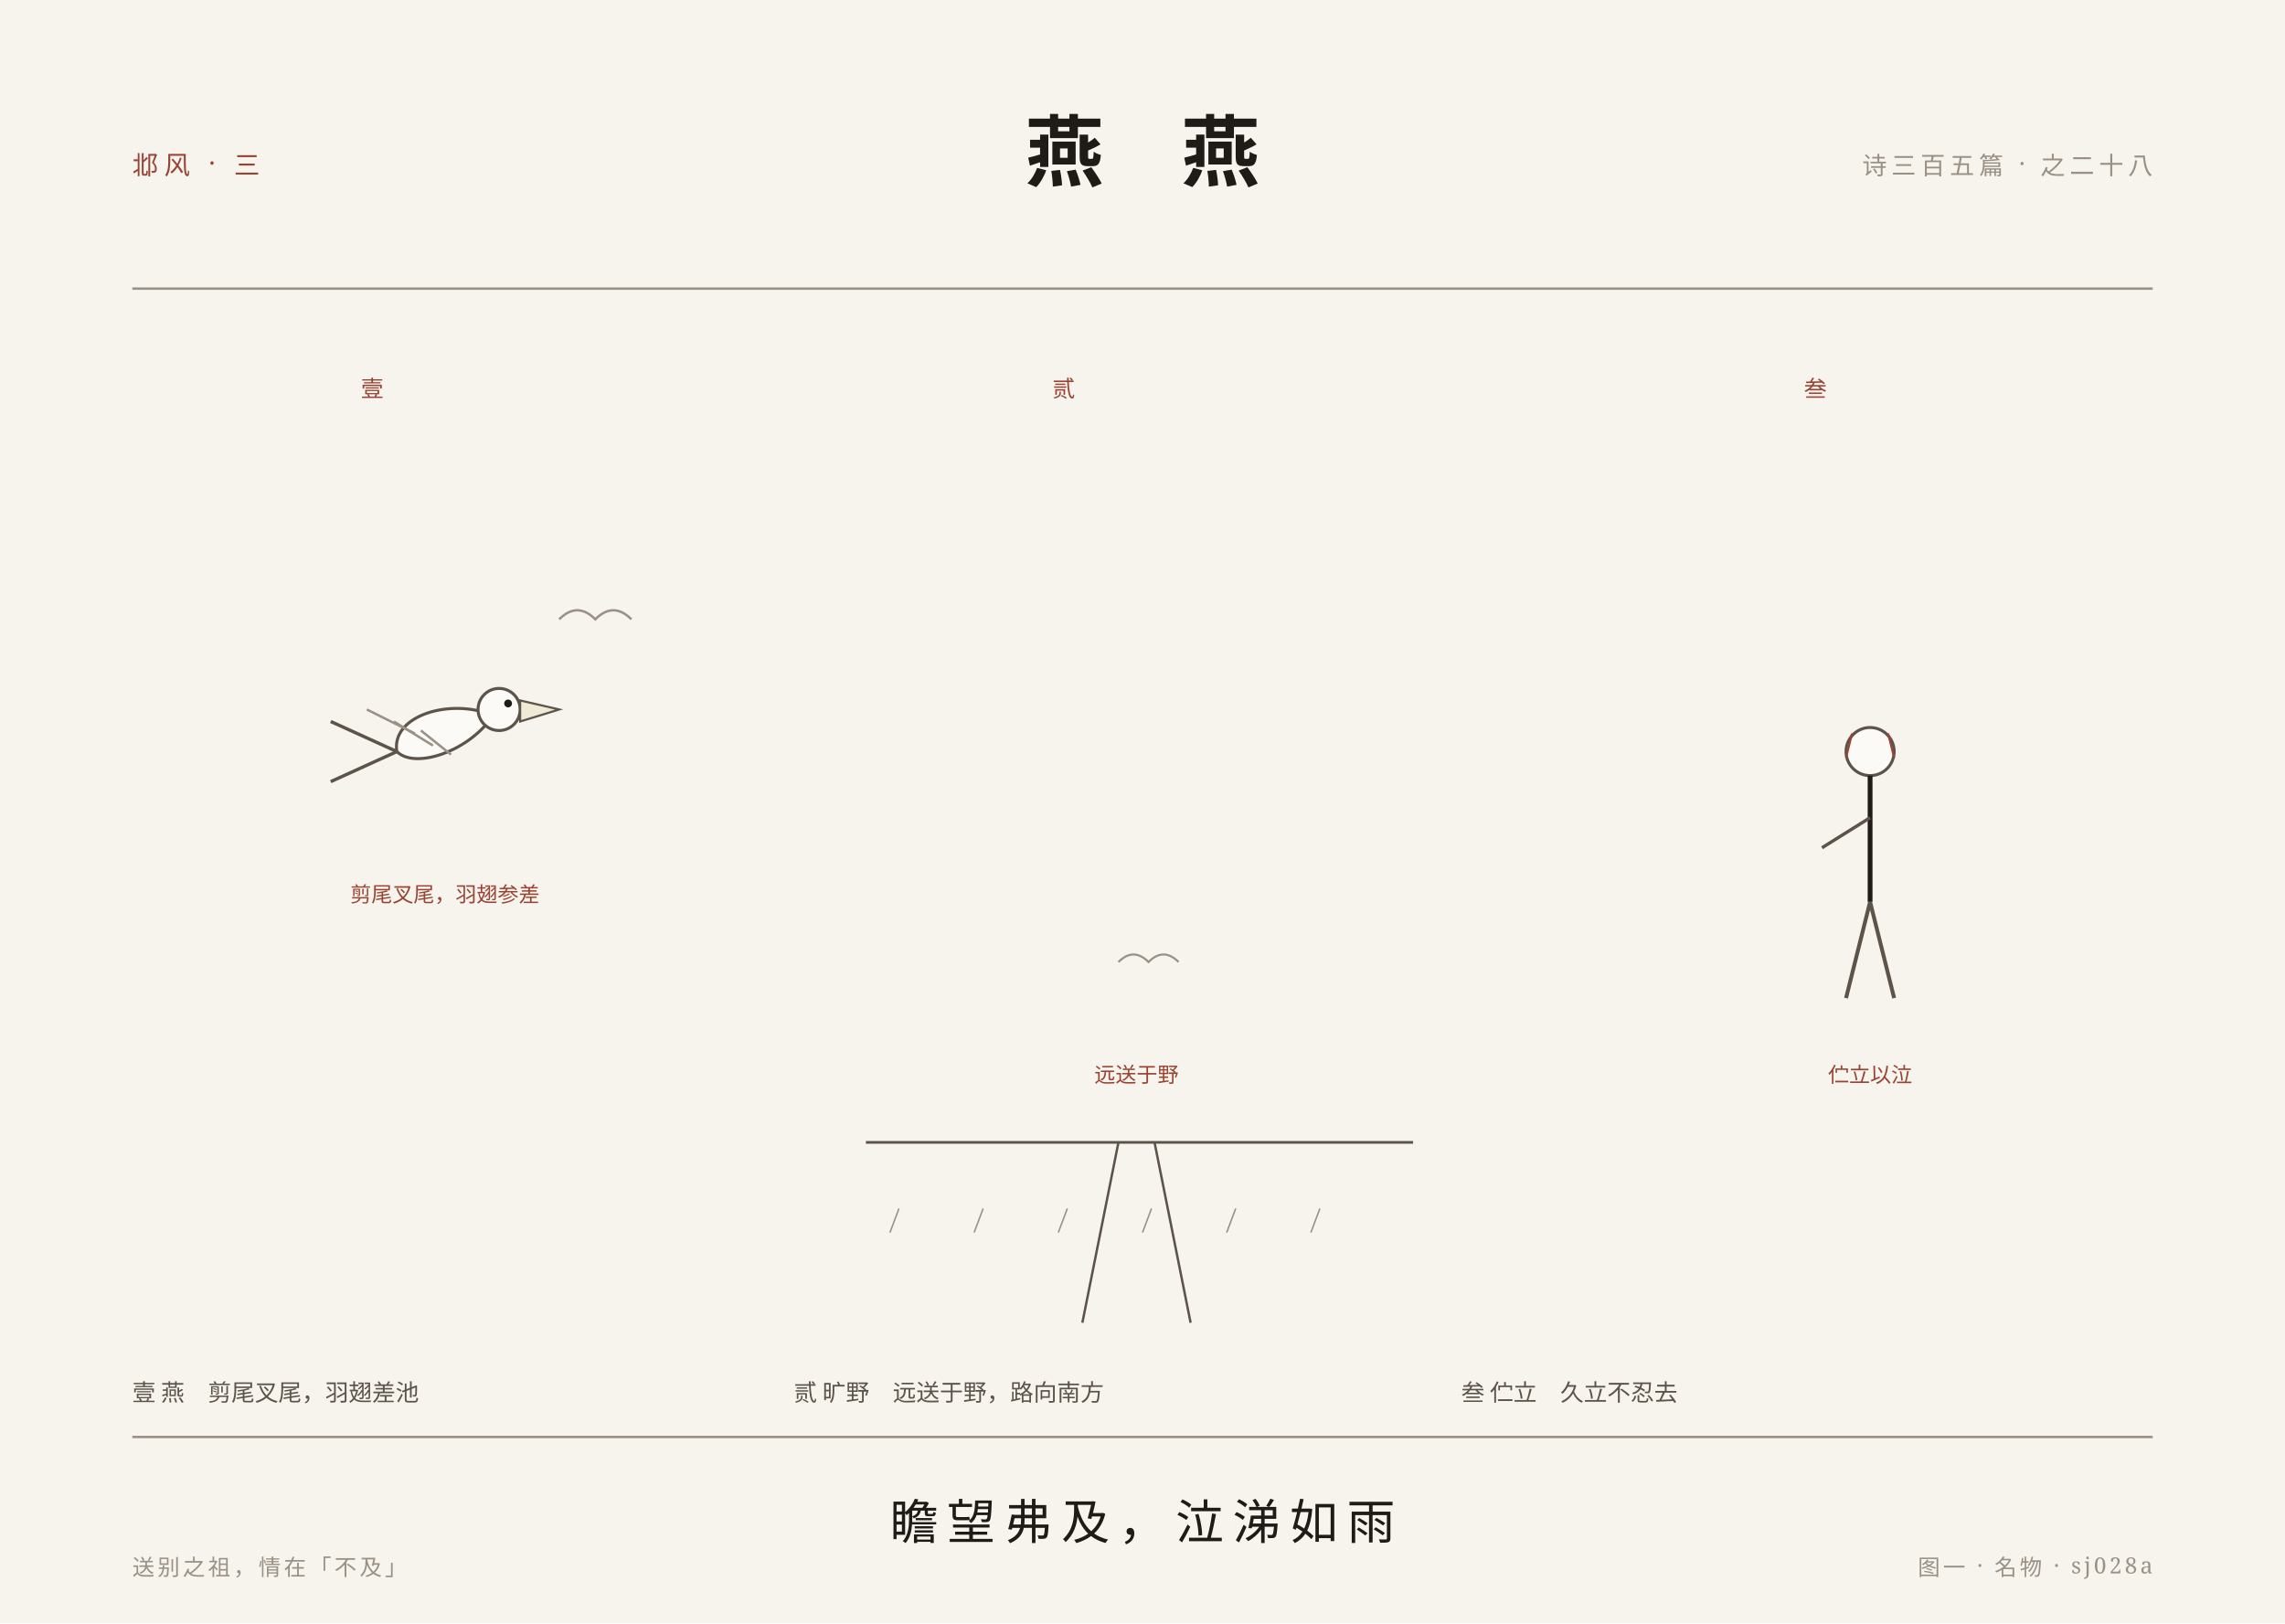
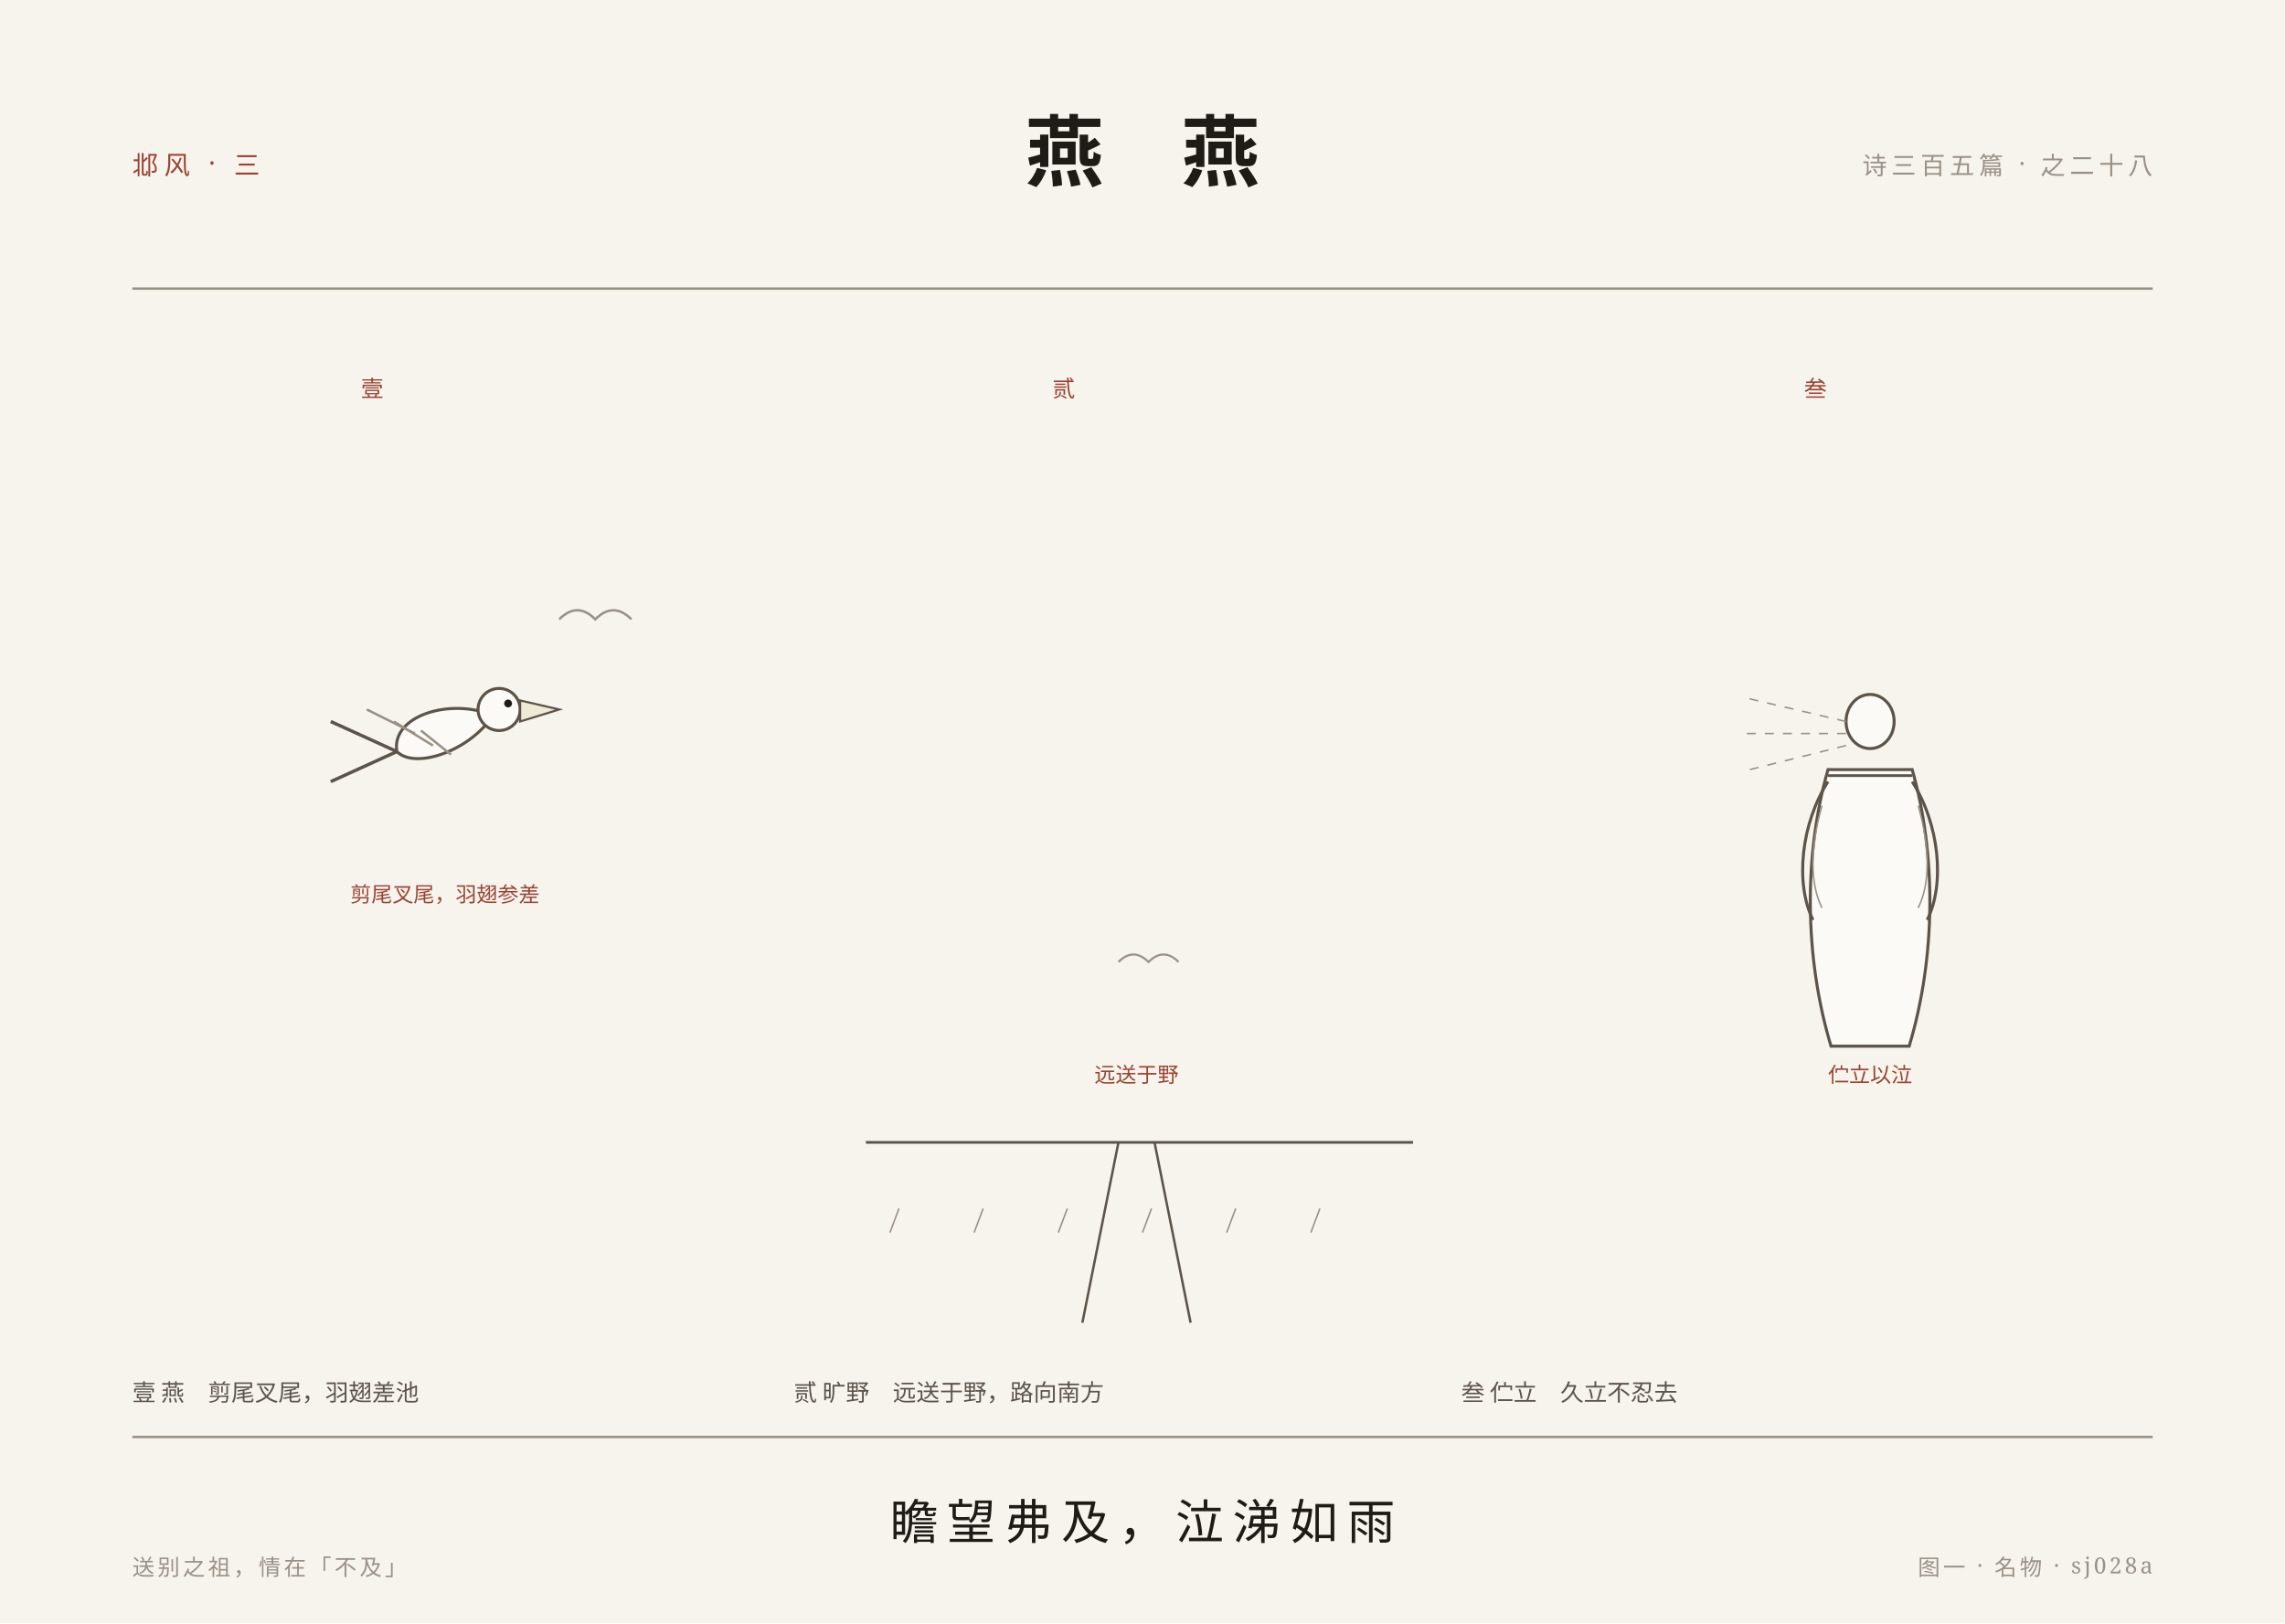
<svg xmlns="http://www.w3.org/2000/svg" viewBox="0 0 760 540" width="760" height="540" font-family="'Noto Serif SC','Songti SC',serif">
  <rect x="0" y="0" width="760" height="540" fill="#F7F4EE" />
  <text x="44" y="58" font-size="8.6" letter-spacing="2" fill="#994433">邶风 · 三</text>
  <text x="380" y="60" text-anchor="middle" font-size="26" letter-spacing="10" fill="#1F1B17" font-weight="700">燕 燕</text>
  <text x="716" y="58" text-anchor="end" font-size="8.2" letter-spacing="1.5" fill="#9A9186">诗三百五篇 · 之二十八</text>
  <line x1="44" y1="96" x2="716" y2="96" stroke="#9A9186" stroke-width="0.8" />
  <path d="M132,250 C130,238 150,232 164,238 C156,250 138,256 132,250 Z" fill="#FCFAF6" stroke="#5C544A" stroke-width="1.0" />
  <circle cx="166" cy="236" r="7" fill="#FCFAF6" stroke="#5C544A" stroke-width="1.0" />
  <path d="M173,233 L186,236 L173,240 Z" fill="#EFEAD6" stroke="#5C544A" stroke-width="0.7" />
  <circle cx="169" cy="234" r="1.3" fill="#1F1B17" />
  <line x1="132" y1="250" x2="110" y2="240" stroke="#5C544A" stroke-width="1.1" />
  <line x1="132" y1="250" x2="110" y2="260" stroke="#5C544A" stroke-width="1.1" />
  <line x1="138" y1="244" x2="122" y2="236" stroke="#9A9186" stroke-width="0.8" />
  <line x1="144" y1="248" x2="131" y2="240" stroke="#9A9186" stroke-width="0.8" />
  <line x1="150" y1="251" x2="140" y2="243" stroke="#9A9186" stroke-width="0.8" />
  <path d="M186,206 q6,-6 12,0 q6,-6 12,0" fill="none" stroke="#9A9186" stroke-width="0.8" />
  <text x="148" y="300" text-anchor="middle" font-size="7.0" fill="#994433">剪尾叉尾，羽翅参差</text>
  <line x1="288" y1="380" x2="470" y2="380" stroke="#5C544A" stroke-width="0.9" />
  <path d="M360,440 L372,380" fill="none" stroke="#5C544A" stroke-width="0.8" />
  <path d="M396,440 L384,380" fill="none" stroke="#5C544A" stroke-width="0.8" />
  <line x1="296" y1="410" x2="299" y2="402" stroke="#9A9186" stroke-width="0.5" />
  <line x1="324" y1="410" x2="327" y2="402" stroke="#9A9186" stroke-width="0.5" />
  <line x1="352" y1="410" x2="355" y2="402" stroke="#9A9186" stroke-width="0.5" />
  <line x1="380" y1="410" x2="383" y2="402" stroke="#9A9186" stroke-width="0.5" />
  <line x1="408" y1="410" x2="411" y2="402" stroke="#9A9186" stroke-width="0.5" />
  <line x1="436" y1="410" x2="439" y2="402" stroke="#9A9186" stroke-width="0.5" />
  <path d="M372,320 q5,-5 10,0 q5,-5 10,0" fill="none" stroke="#9A9186" stroke-width="0.7" />
  <text x="378" y="360" text-anchor="middle" font-size="7.0" fill="#994433">远送于野</text>
-   <circle cx="622" cy="250" r="8" fill="#FCFAF6" stroke="#5C544A" stroke-width="1.0" />
-   <line x1="622" y1="258" x2="622" y2="300" stroke="#1F1B17" stroke-width="1.6" />
-   <line x1="622" y1="300" x2="614" y2="332" stroke="#5C544A" stroke-width="1.3" />
-   <line x1="622" y1="300" x2="630" y2="332" stroke="#5C544A" stroke-width="1.3" />
-   <line x1="622" y1="272" x2="606" y2="282" stroke="#5C544A" stroke-width="1.1" />
-   <line x1="616" y1="244" x2="614" y2="252" stroke="#994433" stroke-width="0.7" />
-   <line x1="628" y1="244" x2="630" y2="252" stroke="#994433" stroke-width="0.7" />
+   <ellipse cx="622" cy="240" rx="8" ry="9" fill="#FCFAF6" stroke="#5C544A" stroke-width="1.0" />
+   <path d="M608,256 C600,284 600,318 609,348 L635,348 C644,318 644,284 636,256 Z" fill="#FCFAF6" stroke="#5C544A" stroke-width="1.0" />
+   <line x1="608" y1="258" x2="636" y2="258" stroke="#5C544A" stroke-width="0.9" />
+   <path d="M608,260 C599,274 597,294 603,306" fill="none" stroke="#5C544A" stroke-width="1.0" />
+   <path d="M636,260 C645,274 647,294 641,306" fill="none" stroke="#5C544A" stroke-width="1.0" />
+   <path d="M606,268 C602,282 602,294 606,302" fill="none" stroke="#9A9186" stroke-width="0.5" />
+   <path d="M638,268 C642,282 642,294 638,302" fill="none" stroke="#9A9186" stroke-width="0.5" />
+   <line x1="614" y1="240" x2="580" y2="232" stroke="#9A9186" stroke-width="0.5" stroke-dasharray="3 3" />
+   <line x1="614" y1="244" x2="578" y2="244" stroke="#9A9186" stroke-width="0.5" stroke-dasharray="3 3" />
+   <line x1="614" y1="248" x2="582" y2="256" stroke="#9A9186" stroke-width="0.5" stroke-dasharray="3 3" />
  <text x="622" y="360" text-anchor="middle" font-size="7.0" fill="#994433">伫立以泣</text>
  <text x="120" y="132" font-size="7.6" fill="#994433">壹</text>
  <text x="350" y="132" font-size="7.6" fill="#994433">贰</text>
  <text x="600" y="132" font-size="7.6" fill="#994433">叁</text>
  <text x="44" y="466" font-size="7.8" fill="#5C544A">壹 燕　剪尾叉尾，羽翅差池</text>
  <text x="264" y="466" font-size="7.8" fill="#5C544A">贰 旷野　远送于野，路向南方</text>
  <text x="486" y="466" font-size="7.8" fill="#5C544A">叁 伫立　久立不忍去</text>
  <line x1="44" y1="478" x2="716" y2="478" stroke="#9A9186" stroke-width="0.8" />
  <text x="380" y="512" text-anchor="middle" font-size="16" letter-spacing="3" fill="#1F1B17">瞻望弗及，泣涕如雨</text>
  <text x="44" y="524" font-size="7.4" letter-spacing="1" fill="#9A9186">送别之祖，情在「不及」</text>
  <text x="716" y="524" text-anchor="end" font-size="7.4" letter-spacing="1" fill="#9A9186">图一 · 名物 · sj028a</text>
</svg>
